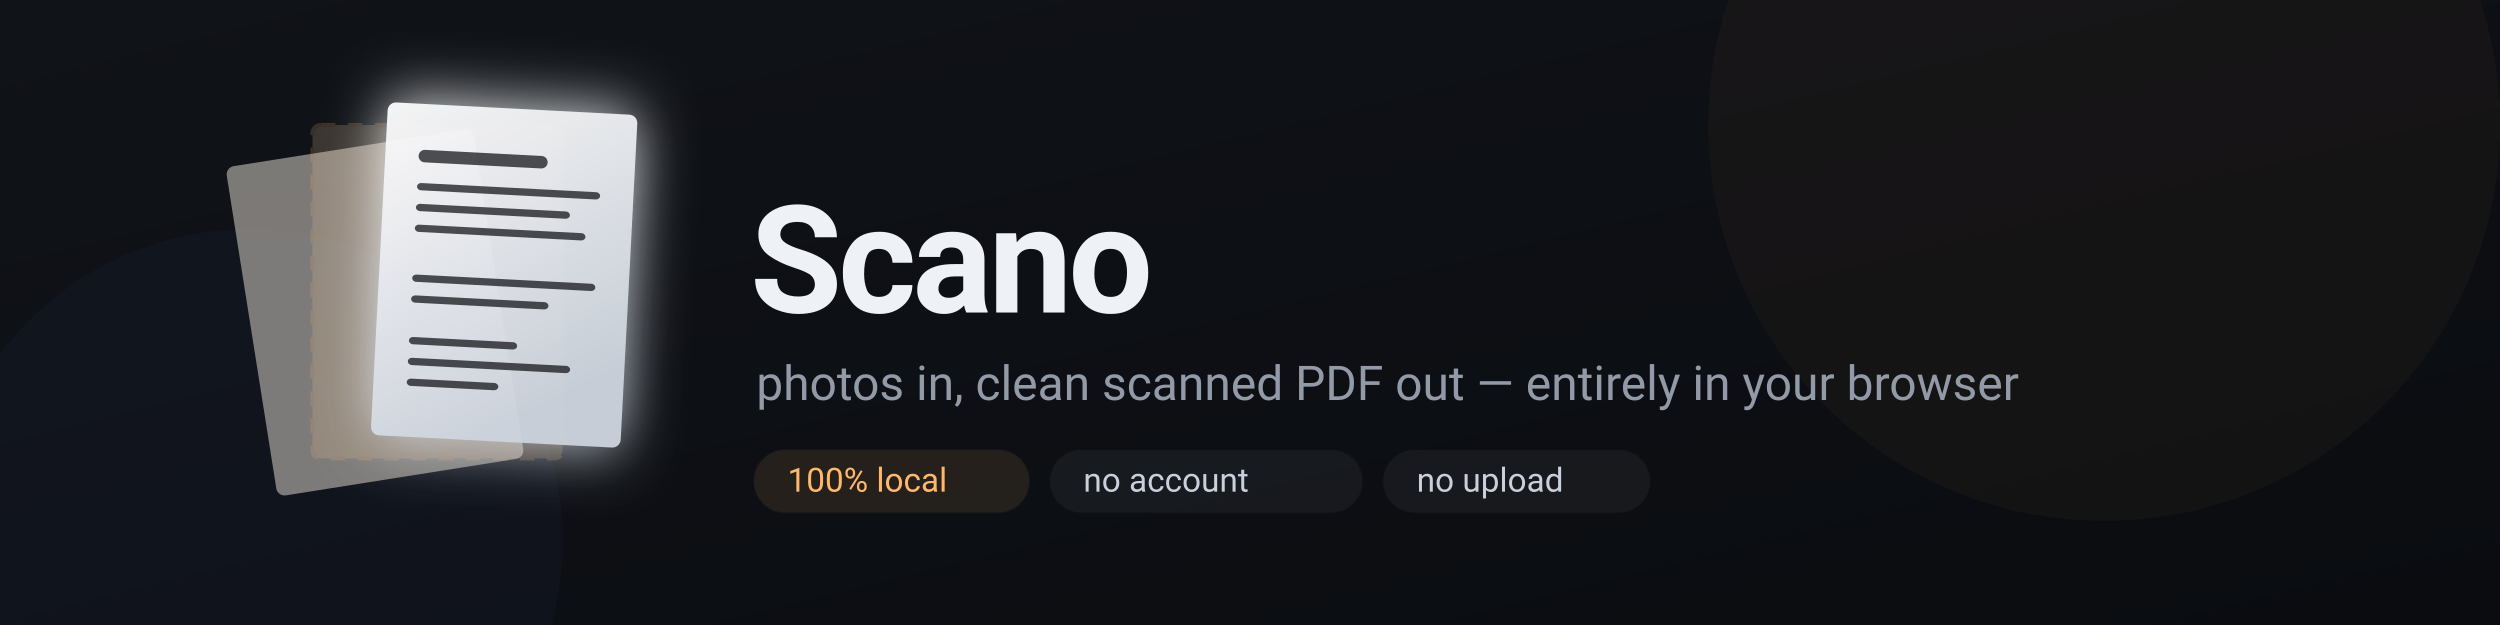
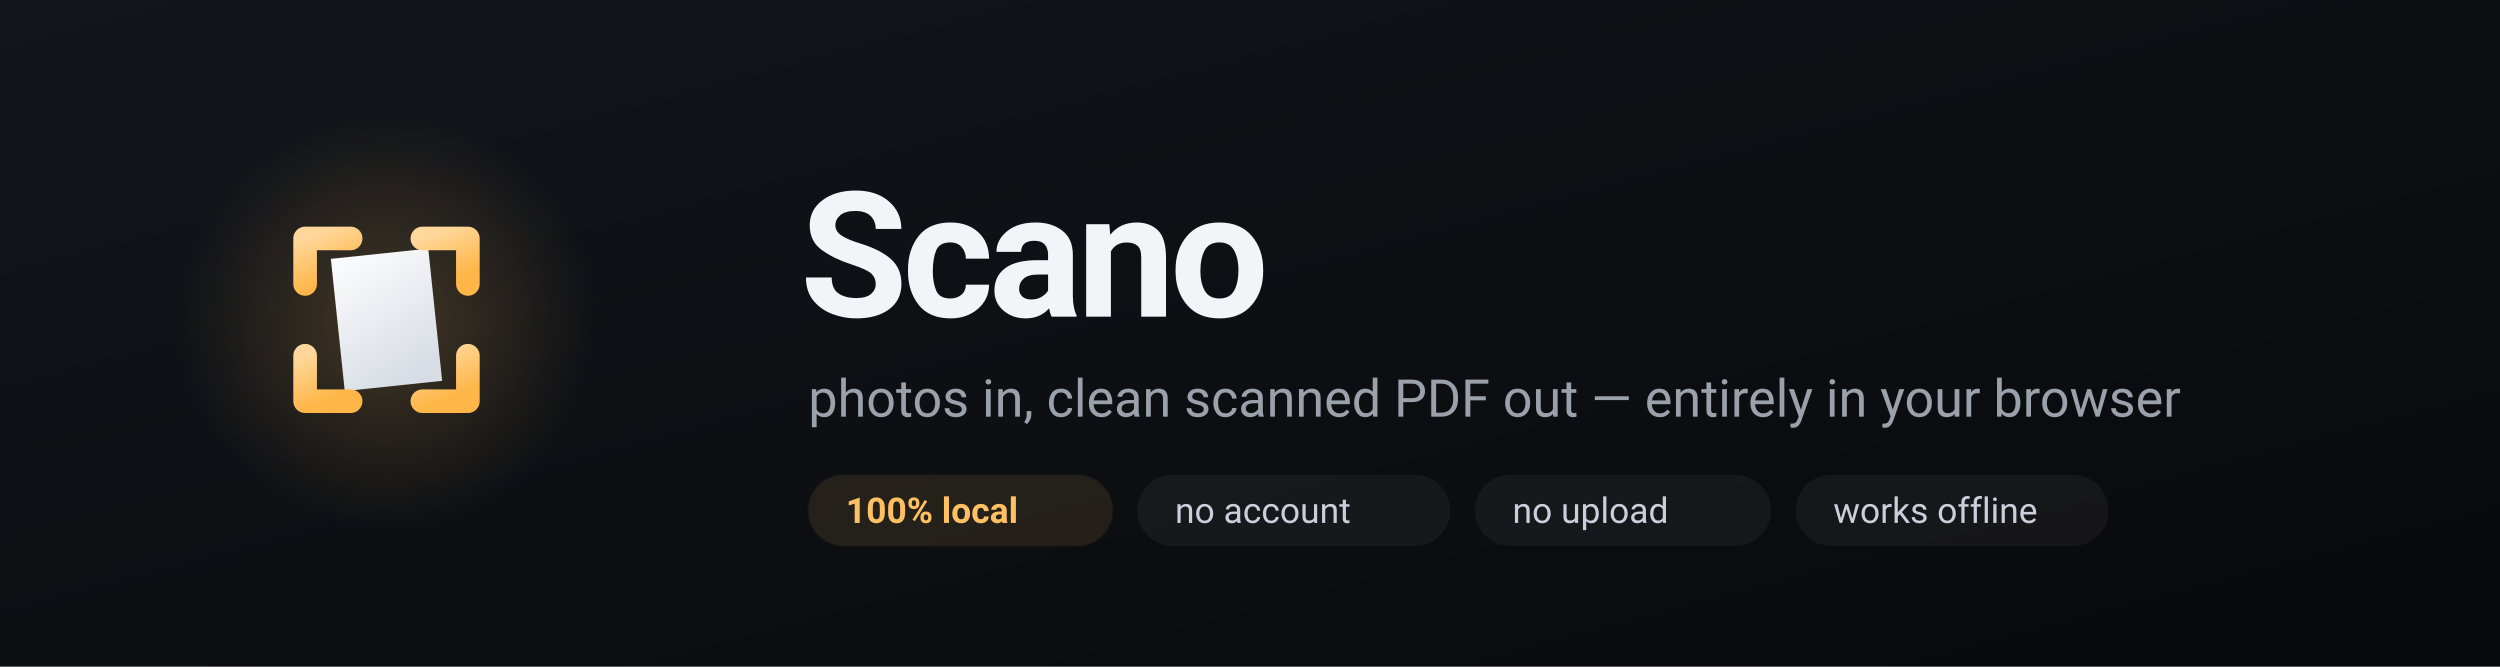
- <svg xmlns="http://www.w3.org/2000/svg" viewBox="0 0 1200 300" width="1200" height="300" role="img" aria-label="Scano">
+ <svg xmlns="http://www.w3.org/2000/svg" viewBox="0 0 1200 320" width="1200" height="320" role="img" aria-label="Scano — photos in, clean scanned PDF out">
  <defs>
    <linearGradient id="bg" x1="0" y1="0" x2="1" y2="1">
-       <stop offset="0%" stop-color="#101318" />
-       <stop offset="100%" stop-color="#0a0c10" />
+       <stop offset="0" stop-color="#12151b" />
+       <stop offset="1" stop-color="#08090b" />
    </linearGradient>
-     <linearGradient id="paper" x1="0" y1="0" x2="0.4" y2="1">
-       <stop offset="0%" stop-color="#ffffff" />
-       <stop offset="100%" stop-color="#cfd6e0" />
+     <linearGradient id="paper" x1="0" y1="0" x2="0.5" y2="1">
+       <stop offset="0" stop-color="#ffffff" />
+       <stop offset="1" stop-color="#d8dde5" />
    </linearGradient>
-     <linearGradient id="amber" x1="0" y1="0" x2="1" y2="1">
-       <stop offset="0%" stop-color="#ffd7a8" />
-       <stop offset="100%" stop-color="#ffb86b" />
+     <linearGradient id="amber" x1="0" y1="0" x2="0.4" y2="1">
+       <stop offset="0" stop-color="#ffd79a" />
+       <stop offset="1" stop-color="#ffb648" />
    </linearGradient>
-     <filter id="glow" x="-50%" y="-50%" width="200%" height="200%">
-       <feGaussianBlur stdDeviation="14" result="b" />
-       <feMerge>
-         <feMergeNode in="b" />
-         <feMergeNode in="SourceGraphic" />
-       </feMerge>
-     </filter>
+     <radialGradient id="glow" cx="0.5" cy="0.5" r="0.5">
+       <stop offset="0" stop-color="#ffc061" stop-opacity="0.22" />
+       <stop offset="1" stop-color="#ffc061" stop-opacity="0" />
+     </radialGradient>
  </defs>
-   <rect width="1200" height="300" fill="url(#bg)" />
-   <g opacity="0.35">
-     <circle cx="1010" cy="60" r="190" fill="#ffb86b" opacity="0.10" />
-     <circle cx="120" cy="260" r="150" fill="#5b8cff" opacity="0.10" />
-   </g>
-   <g transform="translate(120 70) rotate(-9 60 80)">
-     <rect x="0" y="0" width="120" height="160" rx="4" fill="#e9e2d5" opacity="0.5" />
-   </g>
-   <g transform="translate(150 60)">
-     <rect x="0" y="0" width="120" height="160" rx="4" fill="url(#amber)" opacity="0.18" stroke="#ffb86b" stroke-width="2" stroke-dasharray="7 6" />
-   </g>
-   <g transform="translate(182 52) rotate(3 60 80)">
-     <rect x="0" y="0" width="120" height="160" rx="4" fill="url(#paper)" filter="url(#glow)" opacity="0.95" />
-     <g fill="#0c0e12" opacity="0.72">
-       <rect x="16" y="22" width="62" height="6" rx="3" />
-       <rect x="16" y="38" width="88" height="3.5" rx="2" />
-       <rect x="16" y="48" width="74" height="3.5" rx="2" />
-       <rect x="16" y="58" width="82" height="3.5" rx="2" />
-       <rect x="16" y="82" width="88" height="3.5" rx="2" />
-       <rect x="16" y="92" width="66" height="3.5" rx="2" />
-       <rect x="16" y="112" width="52" height="3.5" rx="2" />
-       <rect x="16" y="122" width="78" height="3.5" rx="2" />
-       <rect x="16" y="132" width="44" height="3.5" rx="2" />
+   <rect width="1200" height="320" fill="url(#bg)" />
+   <g transform="translate(78 46) scale(0.42)">
+     <circle cx="256" cy="256" r="240" fill="url(#glow)" />
+     <polygon points="192.4,186.3 303.7,174.6 319.6,325.7 208.3,337.4" fill="url(#paper)" />
+     <g fill="none" stroke="url(#amber)" stroke-width="27" stroke-linecap="round" stroke-linejoin="round">
+       <path d="M 215 163 L 163 163 L 163 215" />
+       <path d="M 297 163 L 349 163 L 349 215" />
+       <path d="M 297 349 L 349 349 L 349 297" />
+       <path d="M 215 349 L 163 349 L 163 297" />
    </g>
  </g>
-   <text x="360" y="150" font-family="ui-sans-serif, system-ui, -apple-system, Segoe UI, Roboto, sans-serif" font-size="72" font-weight="650" fill="#eef1f6" letter-spacing="-2">Scano</text>
-   <text x="363" y="192" font-family="ui-sans-serif, system-ui, -apple-system, Segoe UI, Roboto, sans-serif" font-size="23" fill="#939aa7">photos in, clean scanned PDF out — entirely in your browser</text>
-   <g font-family="ui-sans-serif, system-ui, -apple-system, Segoe UI, Roboto, sans-serif" font-size="16" fill="#ffb86b">
-     <rect x="362" y="216" width="132" height="30" rx="15" fill="#ffb86b" opacity="0.10" stroke="#ffb86b" stroke-opacity="0.35" />
-     <text x="378" y="236" fill="#ffb86b">100% local</text>
-     <rect x="504" y="216" width="150" height="30" rx="15" fill="#ffffff" opacity="0.05" stroke="#ffffff" stroke-opacity="0.12" />
-     <text x="520" y="236" fill="#c9d0db">no account</text>
-     <rect x="664" y="216" width="128" height="30" rx="15" fill="#ffffff" opacity="0.05" stroke="#ffffff" stroke-opacity="0.12" />
-     <text x="680" y="236" fill="#c9d0db">no upload</text>
+   <text x="384" y="152" font-family="ui-sans-serif, system-ui, -apple-system, Segoe UI, Roboto, sans-serif" font-size="84" font-weight="700" fill="#f2f4f8" letter-spacing="-2.5">Scano</text>
+   <text x="388" y="200" font-family="ui-sans-serif, system-ui, -apple-system, Segoe UI, Roboto, sans-serif" font-size="25" fill="#9aa1ab">photos in, clean scanned PDF out — entirely in your browser</text>
+   <g font-family="ui-sans-serif, system-ui, -apple-system, Segoe UI, Roboto, sans-serif" font-size="17">
+     <rect x="388" y="228" width="146" height="34" rx="17" fill="#ffc061" opacity="0.10" stroke="#ffc061" stroke-opacity="0.35" />
+     <text x="406" y="251" fill="#ffc061" font-weight="600">100% local</text>
+     <rect x="546" y="228" width="150" height="34" rx="17" fill="#ffffff" opacity="0.05" stroke="#ffffff" stroke-opacity="0.12" />
+     <text x="564" y="251" fill="#c9d0db">no account</text>
+     <rect x="708" y="228" width="142" height="34" rx="17" fill="#ffffff" opacity="0.05" stroke="#ffffff" stroke-opacity="0.12" />
+     <text x="726" y="251" fill="#c9d0db">no upload</text>
+     <rect x="862" y="228" width="150" height="34" rx="17" fill="#ffffff" opacity="0.05" stroke="#ffffff" stroke-opacity="0.12" />
+     <text x="880" y="251" fill="#c9d0db">works offline</text>
  </g>
</svg>
